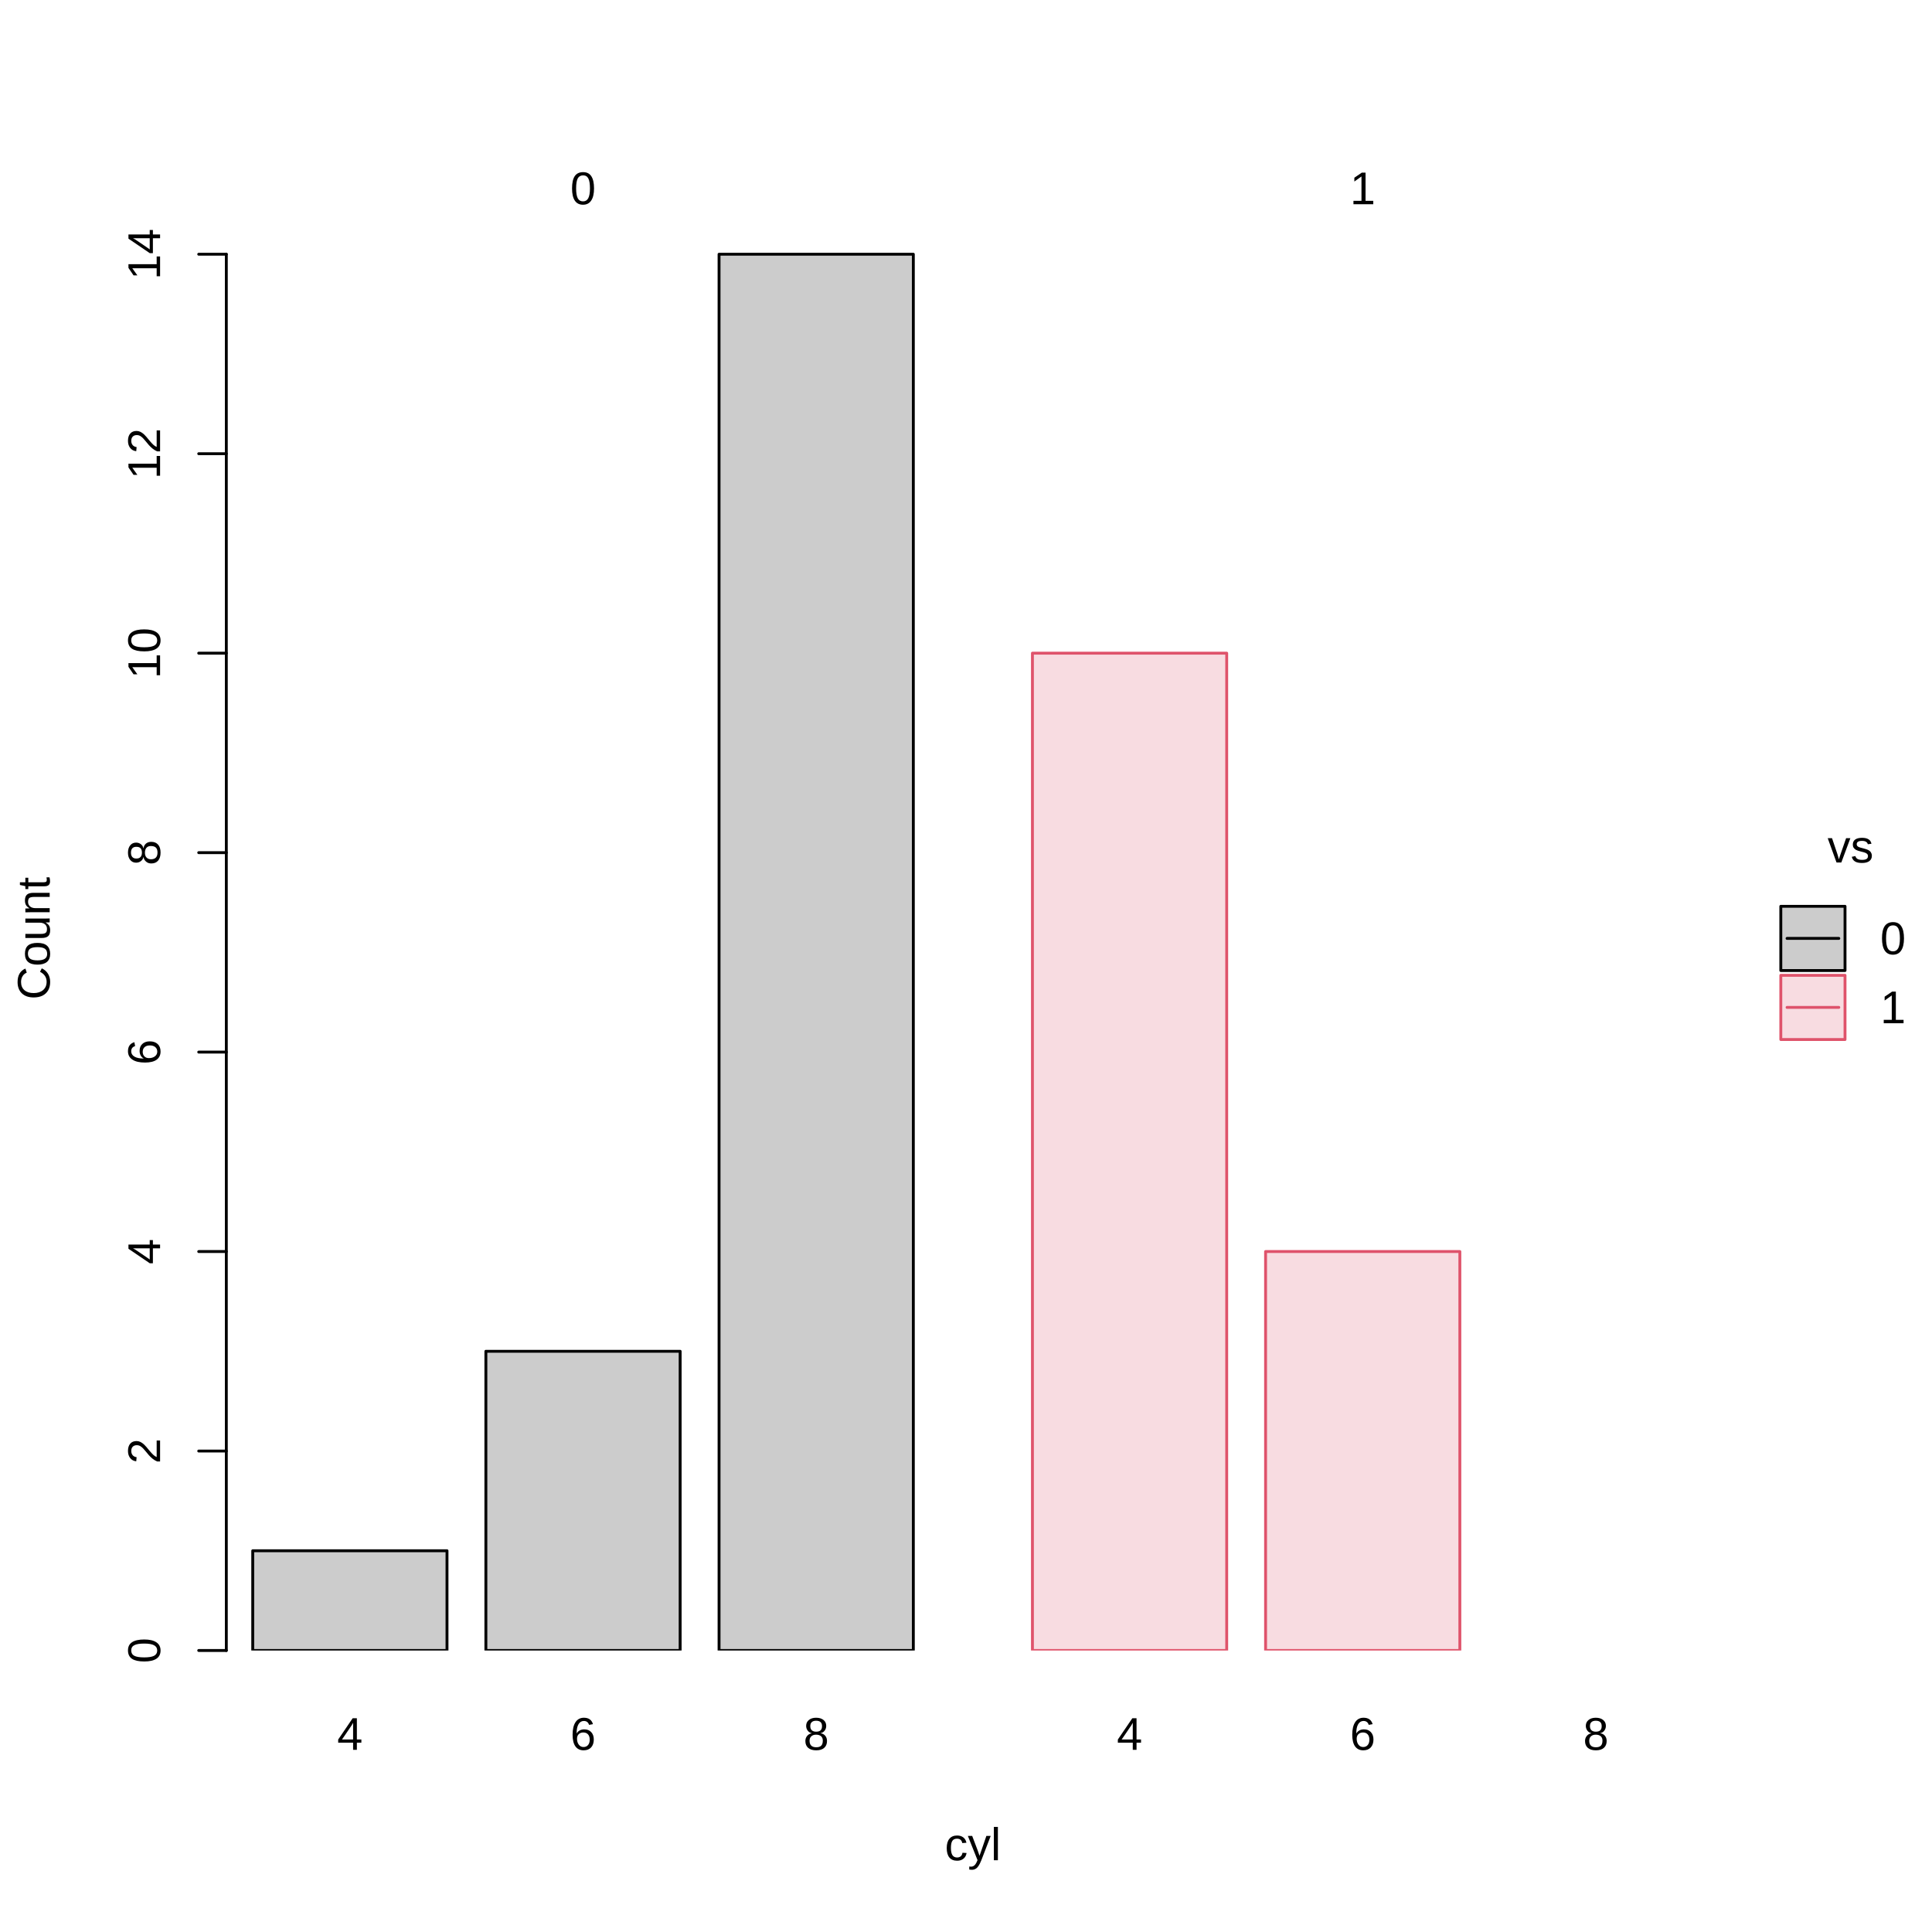
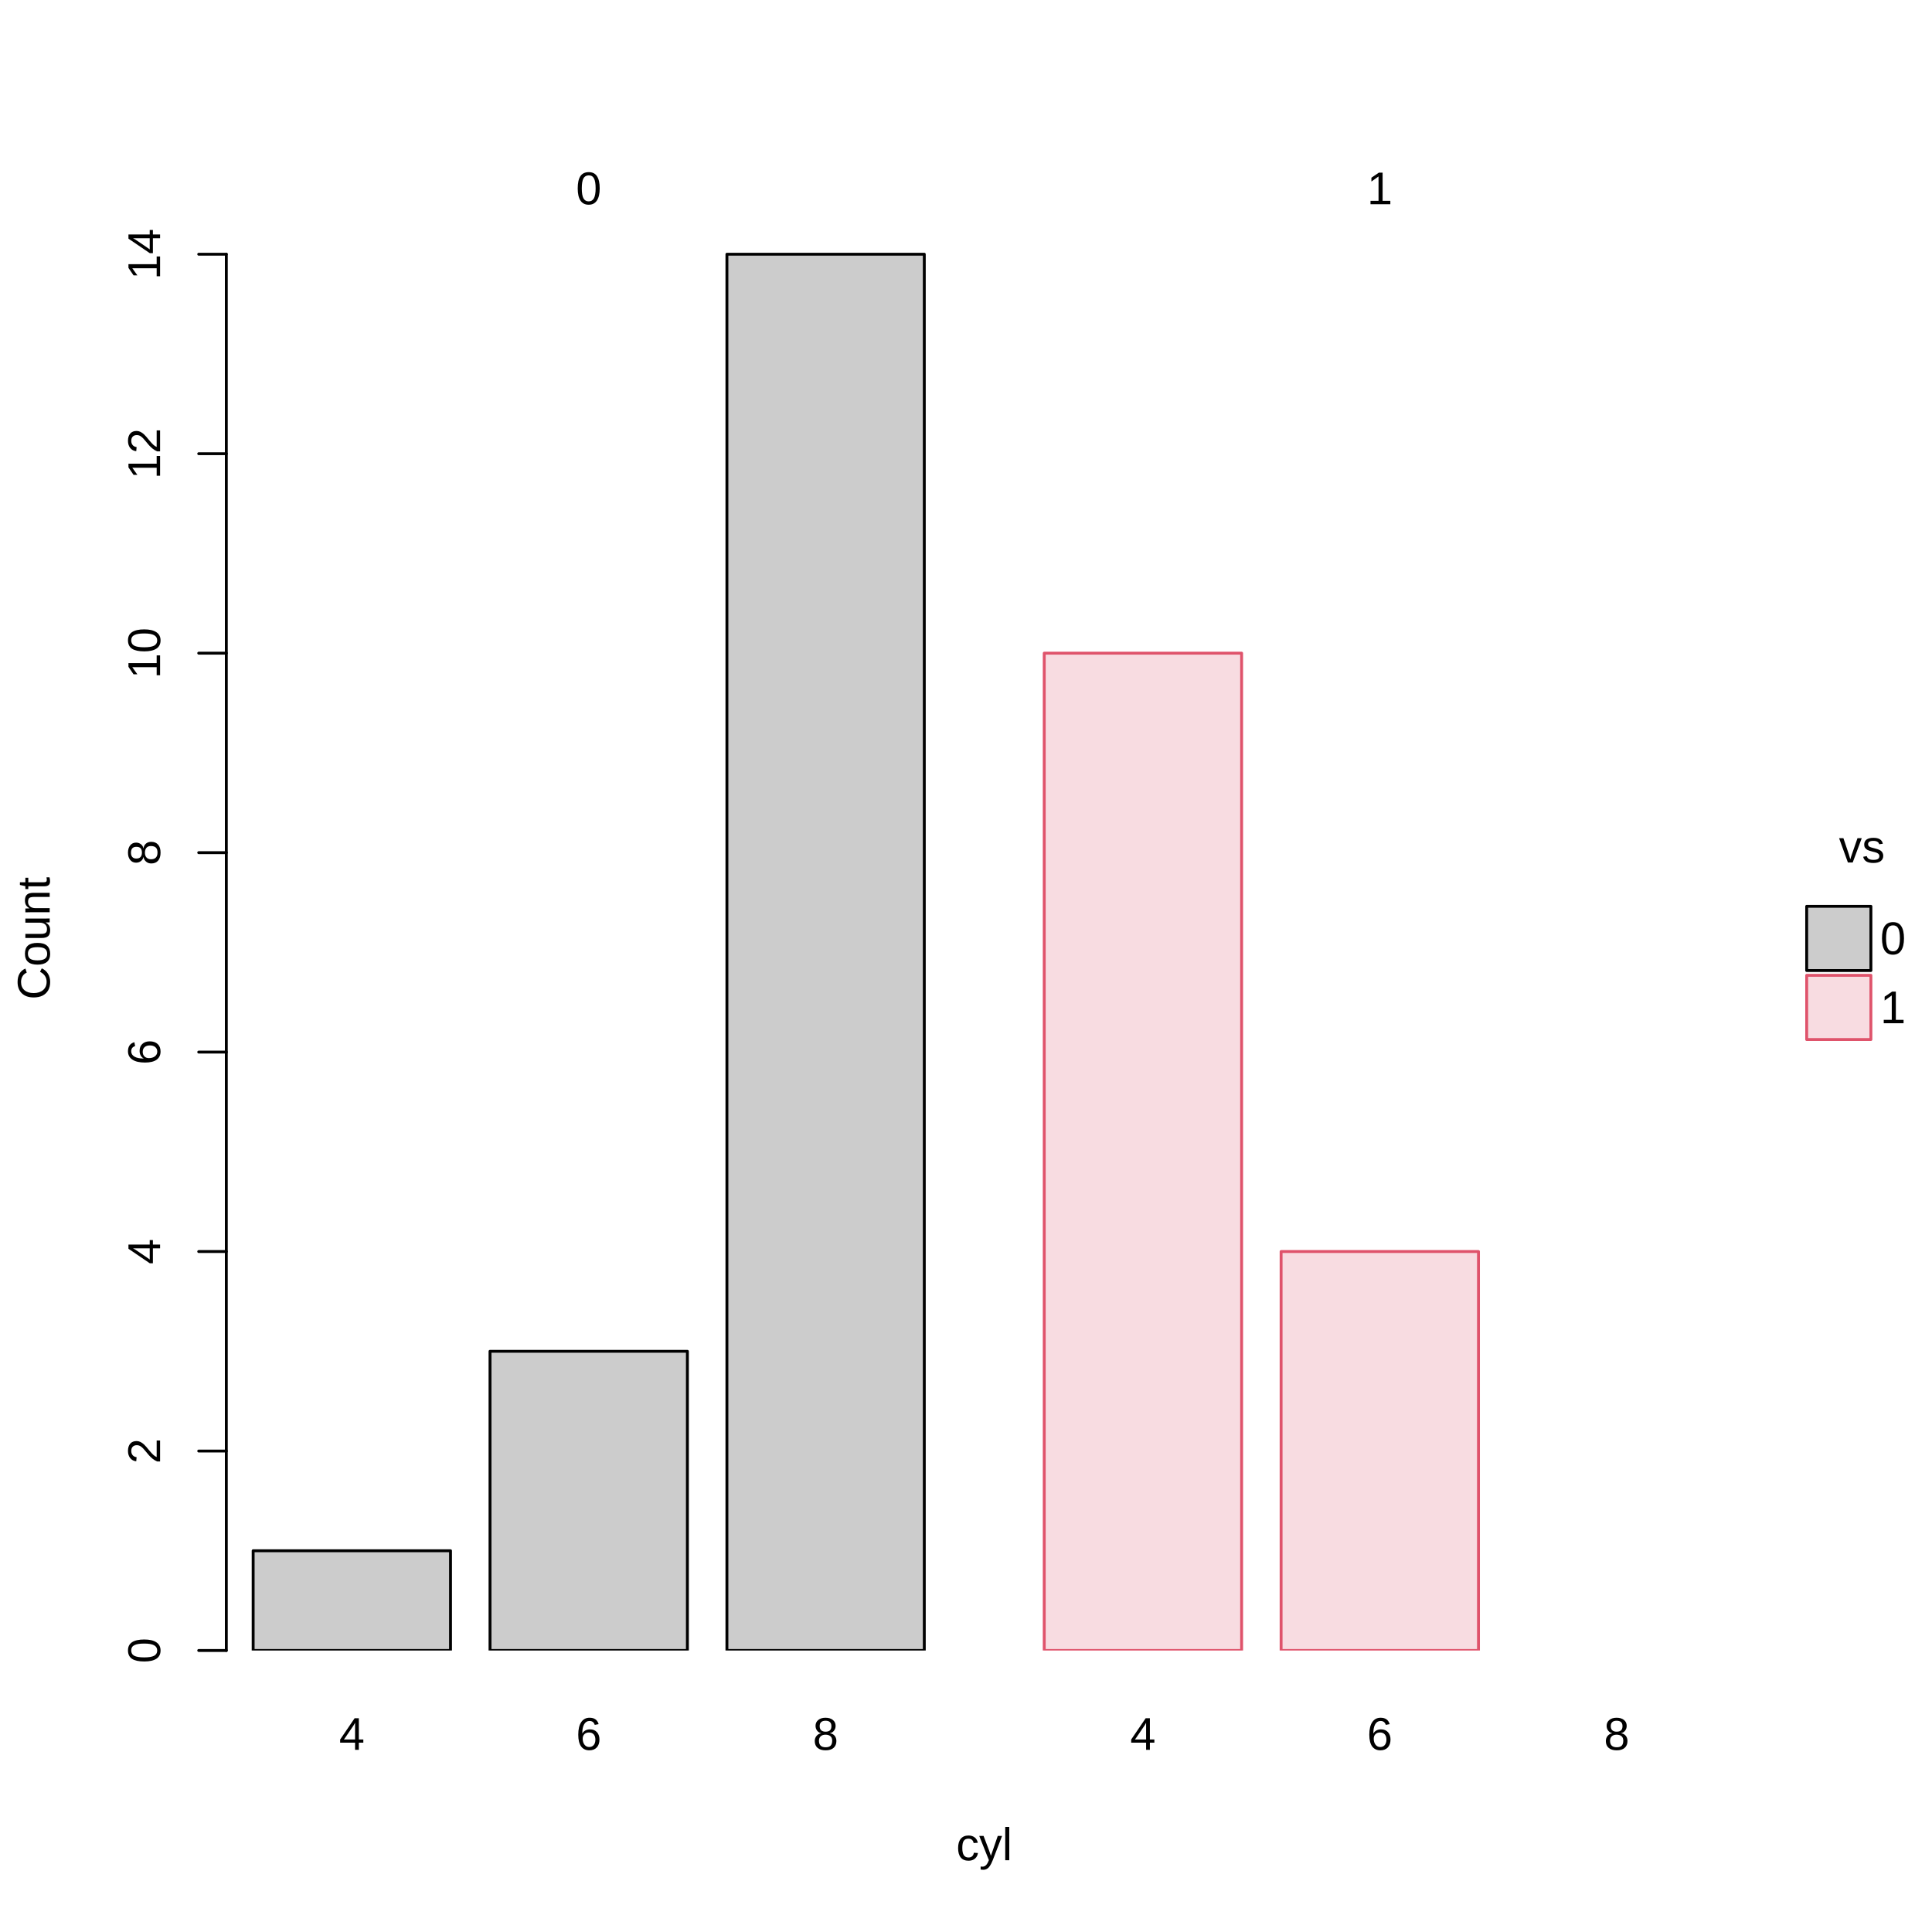
<svg xmlns="http://www.w3.org/2000/svg" class="svglite" width="504.00pt" height="504.00pt" viewBox="0 0 504.00 504.00">
  <defs>
    <style type="text/css">
    .svglite line, .svglite polyline, .svglite polygon, .svglite path, .svglite rect, .svglite circle {
      fill: none;
      stroke: #000000;
      stroke-linecap: round;
      stroke-linejoin: round;
      stroke-miterlimit: 10.00;
    }
    .svglite text {
      white-space: pre;
    }
  </style>
  </defs>
  <rect width="100%" height="100%" style="stroke: none; fill: #FFFFFF;" />
  <defs>
    <clipPath id="cpMC4wMHw1MDQuMDB8MC4wMHw1MDQuMDA=">
      <rect x="0.00" y="0.00" width="504.00" height="504.00" />
    </clipPath>
  </defs>
  <g clip-path="url(#cpMC4wMHw1MDQuMDB8MC4wMHw1MDQuMDA=)">
-     <line x1="466.19" y1="244.80" x2="479.69" y2="244.80" style="stroke-width: 0.75;" />
-     <line x1="466.19" y1="262.80" x2="479.69" y2="262.80" style="stroke-width: 0.75; stroke: #DF536B;" />
-     <rect x="464.56" y="236.43" width="16.75" height="16.75" style="stroke-width: 0.75; fill: #000000; fill-opacity: 0.20;" />
-     <rect x="464.56" y="254.43" width="16.75" height="16.75" style="stroke-width: 0.75; stroke: #DF536B; fill: #DF536B; fill-opacity: 0.20;" />
-     <text x="482.75" y="225.00" text-anchor="middle" style="font-size: 12.00px; font-family: &quot;Liberation Sans&quot;;" textLength="12.01px" lengthAdjust="spacingAndGlyphs">vs</text>
+     <rect x="471.31" y="236.43" width="16.75" height="16.75" style="stroke-width: 0.75; fill: #000000; fill-opacity: 0.20;" />
+     <rect x="471.31" y="254.43" width="16.75" height="16.75" style="stroke-width: 0.75; stroke: #DF536B; fill: #DF536B; fill-opacity: 0.20;" />
+     <text x="485.72" y="225.00" text-anchor="middle" style="font-size: 12.00px; font-family: &quot;Liberation Sans&quot;;" textLength="12.01px" lengthAdjust="spacingAndGlyphs">vs</text>
    <text x="490.49" y="248.93" style="font-size: 12.00px; font-family: &quot;Liberation Sans&quot;;" textLength="6.67px" lengthAdjust="spacingAndGlyphs">0</text>
    <text x="490.49" y="266.93" style="font-size: 12.00px; font-family: &quot;Liberation Sans&quot;;" textLength="6.67px" lengthAdjust="spacingAndGlyphs">1</text>
  </g>
  <defs>
-     <clipPath id="cpMC4wMHw0NDguNTV8MC4wMHw1MDQuMDA=">
-       <rect x="0.00" y="0.00" width="448.55" height="504.00" />
+     <clipPath id="cpMC4wMHw0NTQuNDl8MC4wMHw1MDQuMDA=">
+       <rect x="0.00" y="0.00" width="454.49" height="504.00" />
    </clipPath>
  </defs>
-   <g clip-path="url(#cpMC4wMHw0NDguNTV8MC4wMHw1MDQuMDA=)">
-     <text x="253.79" y="485.28" text-anchor="middle" style="font-size: 12.00px; font-family: &quot;Liberation Sans&quot;;" textLength="14.67px" lengthAdjust="spacingAndGlyphs">cyl</text>
+   <g clip-path="url(#cpMC4wMHw0NTQuNDl8MC4wMHw1MDQuMDA=)">
+     <text x="256.76" y="485.28" text-anchor="middle" style="font-size: 12.00px; font-family: &quot;Liberation Sans&quot;;" textLength="14.67px" lengthAdjust="spacingAndGlyphs">cyl</text>
    <text transform="translate(12.96,244.80) rotate(-90)" text-anchor="middle" style="font-size: 12.00px; font-family: &quot;Liberation Sans&quot;;" textLength="32.03px" lengthAdjust="spacingAndGlyphs">Count</text>
  </g>
  <defs>
-     <clipPath id="cpNTkuMDR8MjQ1LjE1fDU5LjA0fDQzMC41Ng==">
-       <rect x="59.04" y="59.04" width="186.11" height="371.52" />
+     <clipPath id="cpNTkuMDR8MjQ4LjEyfDU5LjA0fDQzMC41Ng==">
+       <rect x="59.04" y="59.04" width="189.08" height="371.52" />
    </clipPath>
  </defs>
-   <g clip-path="url(#cpNTkuMDR8MjQ1LjE1fDU5LjA0fDQzMC41Ng==)">
+   <g clip-path="url(#cpNTkuMDR8MjQ4LjEyfDU5LjA0fDQzMC41Ng==)">
</g>
  <g clip-path="url(#cpMC4wMHw1MDQuMDB8MC4wMHw1MDQuMDA=)">
-     <text x="91.28" y="456.48" text-anchor="middle" style="font-size: 12.00px; font-family: &quot;Liberation Sans&quot;;" textLength="6.67px" lengthAdjust="spacingAndGlyphs">4</text>
-     <text x="152.10" y="456.48" text-anchor="middle" style="font-size: 12.00px; font-family: &quot;Liberation Sans&quot;;" textLength="6.67px" lengthAdjust="spacingAndGlyphs">6</text>
-     <text x="212.92" y="456.48" text-anchor="middle" style="font-size: 12.00px; font-family: &quot;Liberation Sans&quot;;" textLength="6.67px" lengthAdjust="spacingAndGlyphs">8</text>
+     <text x="91.79" y="456.48" text-anchor="middle" style="font-size: 12.00px; font-family: &quot;Liberation Sans&quot;;" textLength="6.67px" lengthAdjust="spacingAndGlyphs">4</text>
+     <text x="153.58" y="456.48" text-anchor="middle" style="font-size: 12.00px; font-family: &quot;Liberation Sans&quot;;" textLength="6.67px" lengthAdjust="spacingAndGlyphs">6</text>
+     <text x="215.37" y="456.48" text-anchor="middle" style="font-size: 12.00px; font-family: &quot;Liberation Sans&quot;;" textLength="6.67px" lengthAdjust="spacingAndGlyphs">8</text>
    <line x1="59.04" y1="430.56" x2="59.04" y2="66.32" style="stroke-width: 0.75;" />
    <line x1="59.04" y1="430.56" x2="51.84" y2="430.56" style="stroke-width: 0.75;" />
    <line x1="59.04" y1="378.53" x2="51.84" y2="378.53" style="stroke-width: 0.75;" />
    <line x1="59.04" y1="326.49" x2="51.84" y2="326.49" style="stroke-width: 0.75;" />
    <line x1="59.04" y1="274.46" x2="51.84" y2="274.46" style="stroke-width: 0.75;" />
    <line x1="59.04" y1="222.43" x2="51.84" y2="222.43" style="stroke-width: 0.75;" />
    <line x1="59.04" y1="170.39" x2="51.84" y2="170.39" style="stroke-width: 0.75;" />
    <line x1="59.04" y1="118.36" x2="51.84" y2="118.36" style="stroke-width: 0.75;" />
    <line x1="59.04" y1="66.32" x2="51.84" y2="66.32" style="stroke-width: 0.75;" />
    <text transform="translate(41.76,430.56) rotate(-90)" text-anchor="middle" style="font-size: 12.00px; font-family: &quot;Liberation Sans&quot;;" textLength="6.67px" lengthAdjust="spacingAndGlyphs">0</text>
    <text transform="translate(41.76,378.53) rotate(-90)" text-anchor="middle" style="font-size: 12.00px; font-family: &quot;Liberation Sans&quot;;" textLength="6.67px" lengthAdjust="spacingAndGlyphs">2</text>
    <text transform="translate(41.76,326.49) rotate(-90)" text-anchor="middle" style="font-size: 12.00px; font-family: &quot;Liberation Sans&quot;;" textLength="6.67px" lengthAdjust="spacingAndGlyphs">4</text>
    <text transform="translate(41.76,274.46) rotate(-90)" text-anchor="middle" style="font-size: 12.00px; font-family: &quot;Liberation Sans&quot;;" textLength="6.67px" lengthAdjust="spacingAndGlyphs">6</text>
    <text transform="translate(41.76,222.43) rotate(-90)" text-anchor="middle" style="font-size: 12.00px; font-family: &quot;Liberation Sans&quot;;" textLength="6.67px" lengthAdjust="spacingAndGlyphs">8</text>
    <text transform="translate(41.76,170.39) rotate(-90)" text-anchor="middle" style="font-size: 12.00px; font-family: &quot;Liberation Sans&quot;;" textLength="13.35px" lengthAdjust="spacingAndGlyphs">10</text>
    <text transform="translate(41.76,118.36) rotate(-90)" text-anchor="middle" style="font-size: 12.00px; font-family: &quot;Liberation Sans&quot;;" textLength="13.35px" lengthAdjust="spacingAndGlyphs">12</text>
    <text transform="translate(41.76,66.32) rotate(-90)" text-anchor="middle" style="font-size: 12.00px; font-family: &quot;Liberation Sans&quot;;" textLength="13.35px" lengthAdjust="spacingAndGlyphs">14</text>
-     <rect x="59.04" y="43.20" width="186.11" height="15.84" style="stroke-width: 0.75; stroke: none;" />
-     <text x="152.10" y="53.28" text-anchor="middle" style="font-size: 12.00px; font-family: &quot;Liberation Sans&quot;;" textLength="6.67px" lengthAdjust="spacingAndGlyphs">0</text>
+     <rect x="59.04" y="43.20" width="189.08" height="15.84" style="stroke-width: 0.75; stroke: none;" />
+     <text x="153.58" y="53.28" text-anchor="middle" style="font-size: 12.00px; font-family: &quot;Liberation Sans&quot;;" textLength="6.67px" lengthAdjust="spacingAndGlyphs">0</text>
  </g>
  <defs>
-     <clipPath id="cpMjYyLjQzfDQ0OC41NXw1OS4wNHw0MzAuNTY=">
-       <rect x="262.43" y="59.04" width="186.11" height="371.52" />
+     <clipPath id="cpMjY1LjQwfDQ1NC40OXw1OS4wNHw0MzAuNTY=">
+       <rect x="265.40" y="59.04" width="189.08" height="371.52" />
    </clipPath>
  </defs>
-   <g clip-path="url(#cpMjYyLjQzfDQ0OC41NXw1OS4wNHw0MzAuNTY=)">
+   <g clip-path="url(#cpMjY1LjQwfDQ1NC40OXw1OS4wNHw0MzAuNTY=)">
</g>
  <g clip-path="url(#cpMC4wMHw1MDQuMDB8MC4wMHw1MDQuMDA=)">
-     <text x="294.67" y="456.48" text-anchor="middle" style="font-size: 12.00px; font-family: &quot;Liberation Sans&quot;;" textLength="6.67px" lengthAdjust="spacingAndGlyphs">4</text>
-     <text x="355.49" y="456.48" text-anchor="middle" style="font-size: 12.00px; font-family: &quot;Liberation Sans&quot;;" textLength="6.67px" lengthAdjust="spacingAndGlyphs">6</text>
-     <text x="416.31" y="456.48" text-anchor="middle" style="font-size: 12.00px; font-family: &quot;Liberation Sans&quot;;" textLength="6.67px" lengthAdjust="spacingAndGlyphs">8</text>
-     <rect x="262.43" y="43.20" width="186.11" height="15.84" style="stroke-width: 0.75; stroke: none;" />
-     <text x="355.49" y="53.28" text-anchor="middle" style="font-size: 12.00px; font-family: &quot;Liberation Sans&quot;;" textLength="6.67px" lengthAdjust="spacingAndGlyphs">1</text>
+     <text x="298.15" y="456.48" text-anchor="middle" style="font-size: 12.00px; font-family: &quot;Liberation Sans&quot;;" textLength="6.67px" lengthAdjust="spacingAndGlyphs">4</text>
+     <text x="359.94" y="456.48" text-anchor="middle" style="font-size: 12.00px; font-family: &quot;Liberation Sans&quot;;" textLength="6.67px" lengthAdjust="spacingAndGlyphs">6</text>
+     <text x="421.74" y="456.48" text-anchor="middle" style="font-size: 12.00px; font-family: &quot;Liberation Sans&quot;;" textLength="6.67px" lengthAdjust="spacingAndGlyphs">8</text>
+     <rect x="265.40" y="43.20" width="189.08" height="15.84" style="stroke-width: 0.75; stroke: none;" />
+     <text x="359.94" y="53.28" text-anchor="middle" style="font-size: 12.00px; font-family: &quot;Liberation Sans&quot;;" textLength="6.67px" lengthAdjust="spacingAndGlyphs">1</text>
  </g>
-   <g clip-path="url(#cpNTkuMDR8MjQ1LjE1fDU5LjA0fDQzMC41Ng==)">
-     <rect x="65.93" y="404.54" width="50.68" height="26.02" style="stroke-width: 0.75; fill: #000000; fill-opacity: 0.20;" />
-     <rect x="126.75" y="352.51" width="50.68" height="78.05" style="stroke-width: 0.75; fill: #000000; fill-opacity: 0.20;" />
-     <rect x="187.58" y="66.32" width="50.68" height="364.24" style="stroke-width: 0.75; fill: #000000; fill-opacity: 0.20;" />
+   <g clip-path="url(#cpNTkuMDR8MjQ4LjEyfDU5LjA0fDQzMC41Ng==)">
+     <rect x="66.04" y="404.54" width="51.49" height="26.02" style="stroke-width: 0.75; fill: #000000; fill-opacity: 0.20;" />
+     <rect x="127.83" y="352.51" width="51.49" height="78.05" style="stroke-width: 0.75; fill: #000000; fill-opacity: 0.20;" />
+     <rect x="189.63" y="66.32" width="51.49" height="364.24" style="stroke-width: 0.75; fill: #000000; fill-opacity: 0.20;" />
+     <rect x="66.04" y="430.56" width="51.49" height="0.00" style="stroke-width: 0.75; stroke: #DF536B; fill: #DF536B; fill-opacity: 0.20;" />
+     <rect x="127.83" y="430.56" width="51.49" height="0.00" style="stroke-width: 0.75; stroke: #DF536B; fill: #DF536B; fill-opacity: 0.20;" />
+     <rect x="189.63" y="430.56" width="51.49" height="0.00" style="stroke-width: 0.75; stroke: #DF536B; fill: #DF536B; fill-opacity: 0.20;" />
  </g>
-   <g clip-path="url(#cpMjYyLjQzfDQ0OC41NXw1OS4wNHw0MzAuNTY=)">
-     <rect x="269.33" y="170.39" width="50.68" height="260.17" style="stroke-width: 0.75; stroke: #DF536B; fill: #DF536B; fill-opacity: 0.20;" />
-     <rect x="330.15" y="326.49" width="50.68" height="104.07" style="stroke-width: 0.75; stroke: #DF536B; fill: #DF536B; fill-opacity: 0.20;" />
-     <rect x="390.97" y="430.56" width="50.68" height="0.00" style="stroke-width: 0.75; stroke: #DF536B; fill: #DF536B; fill-opacity: 0.20;" />
+   <g clip-path="url(#cpMjY1LjQwfDQ1NC40OXw1OS4wNHw0MzAuNTY=)">
+     <rect x="272.41" y="430.56" width="51.49" height="0.00" style="stroke-width: 0.75; fill: #000000; fill-opacity: 0.20;" />
+     <rect x="334.20" y="430.56" width="51.49" height="0.00" style="stroke-width: 0.75; fill: #000000; fill-opacity: 0.20;" />
+     <rect x="395.99" y="430.56" width="51.49" height="0.00" style="stroke-width: 0.75; fill: #000000; fill-opacity: 0.20;" />
+     <rect x="272.41" y="170.39" width="51.49" height="260.17" style="stroke-width: 0.75; stroke: #DF536B; fill: #DF536B; fill-opacity: 0.20;" />
+     <rect x="334.20" y="326.49" width="51.49" height="104.07" style="stroke-width: 0.75; stroke: #DF536B; fill: #DF536B; fill-opacity: 0.20;" />
+     <rect x="395.99" y="430.56" width="51.49" height="0.00" style="stroke-width: 0.75; stroke: #DF536B; fill: #DF536B; fill-opacity: 0.20;" />
  </g>
  <defs>
-     <clipPath id="cpMTA5LjQ0fDQyNi45NXw5NS4wNHwzNjUuNzY=">
-       <rect x="109.44" y="95.04" width="317.51" height="270.72" />
+     <clipPath id="cpMTA5LjQ0fDQzMi44OXw5NS4wNHwzNjUuNzY=">
+       <rect x="109.44" y="95.04" width="323.45" height="270.72" />
    </clipPath>
  </defs>
-   <g clip-path="url(#cpMTA5LjQ0fDQyNi45NXw5NS4wNHwzNjUuNzY=)">
+   <g clip-path="url(#cpMTA5LjQ0fDQzMi44OXw5NS4wNHwzNjUuNzY=)">
</g>
</svg>
